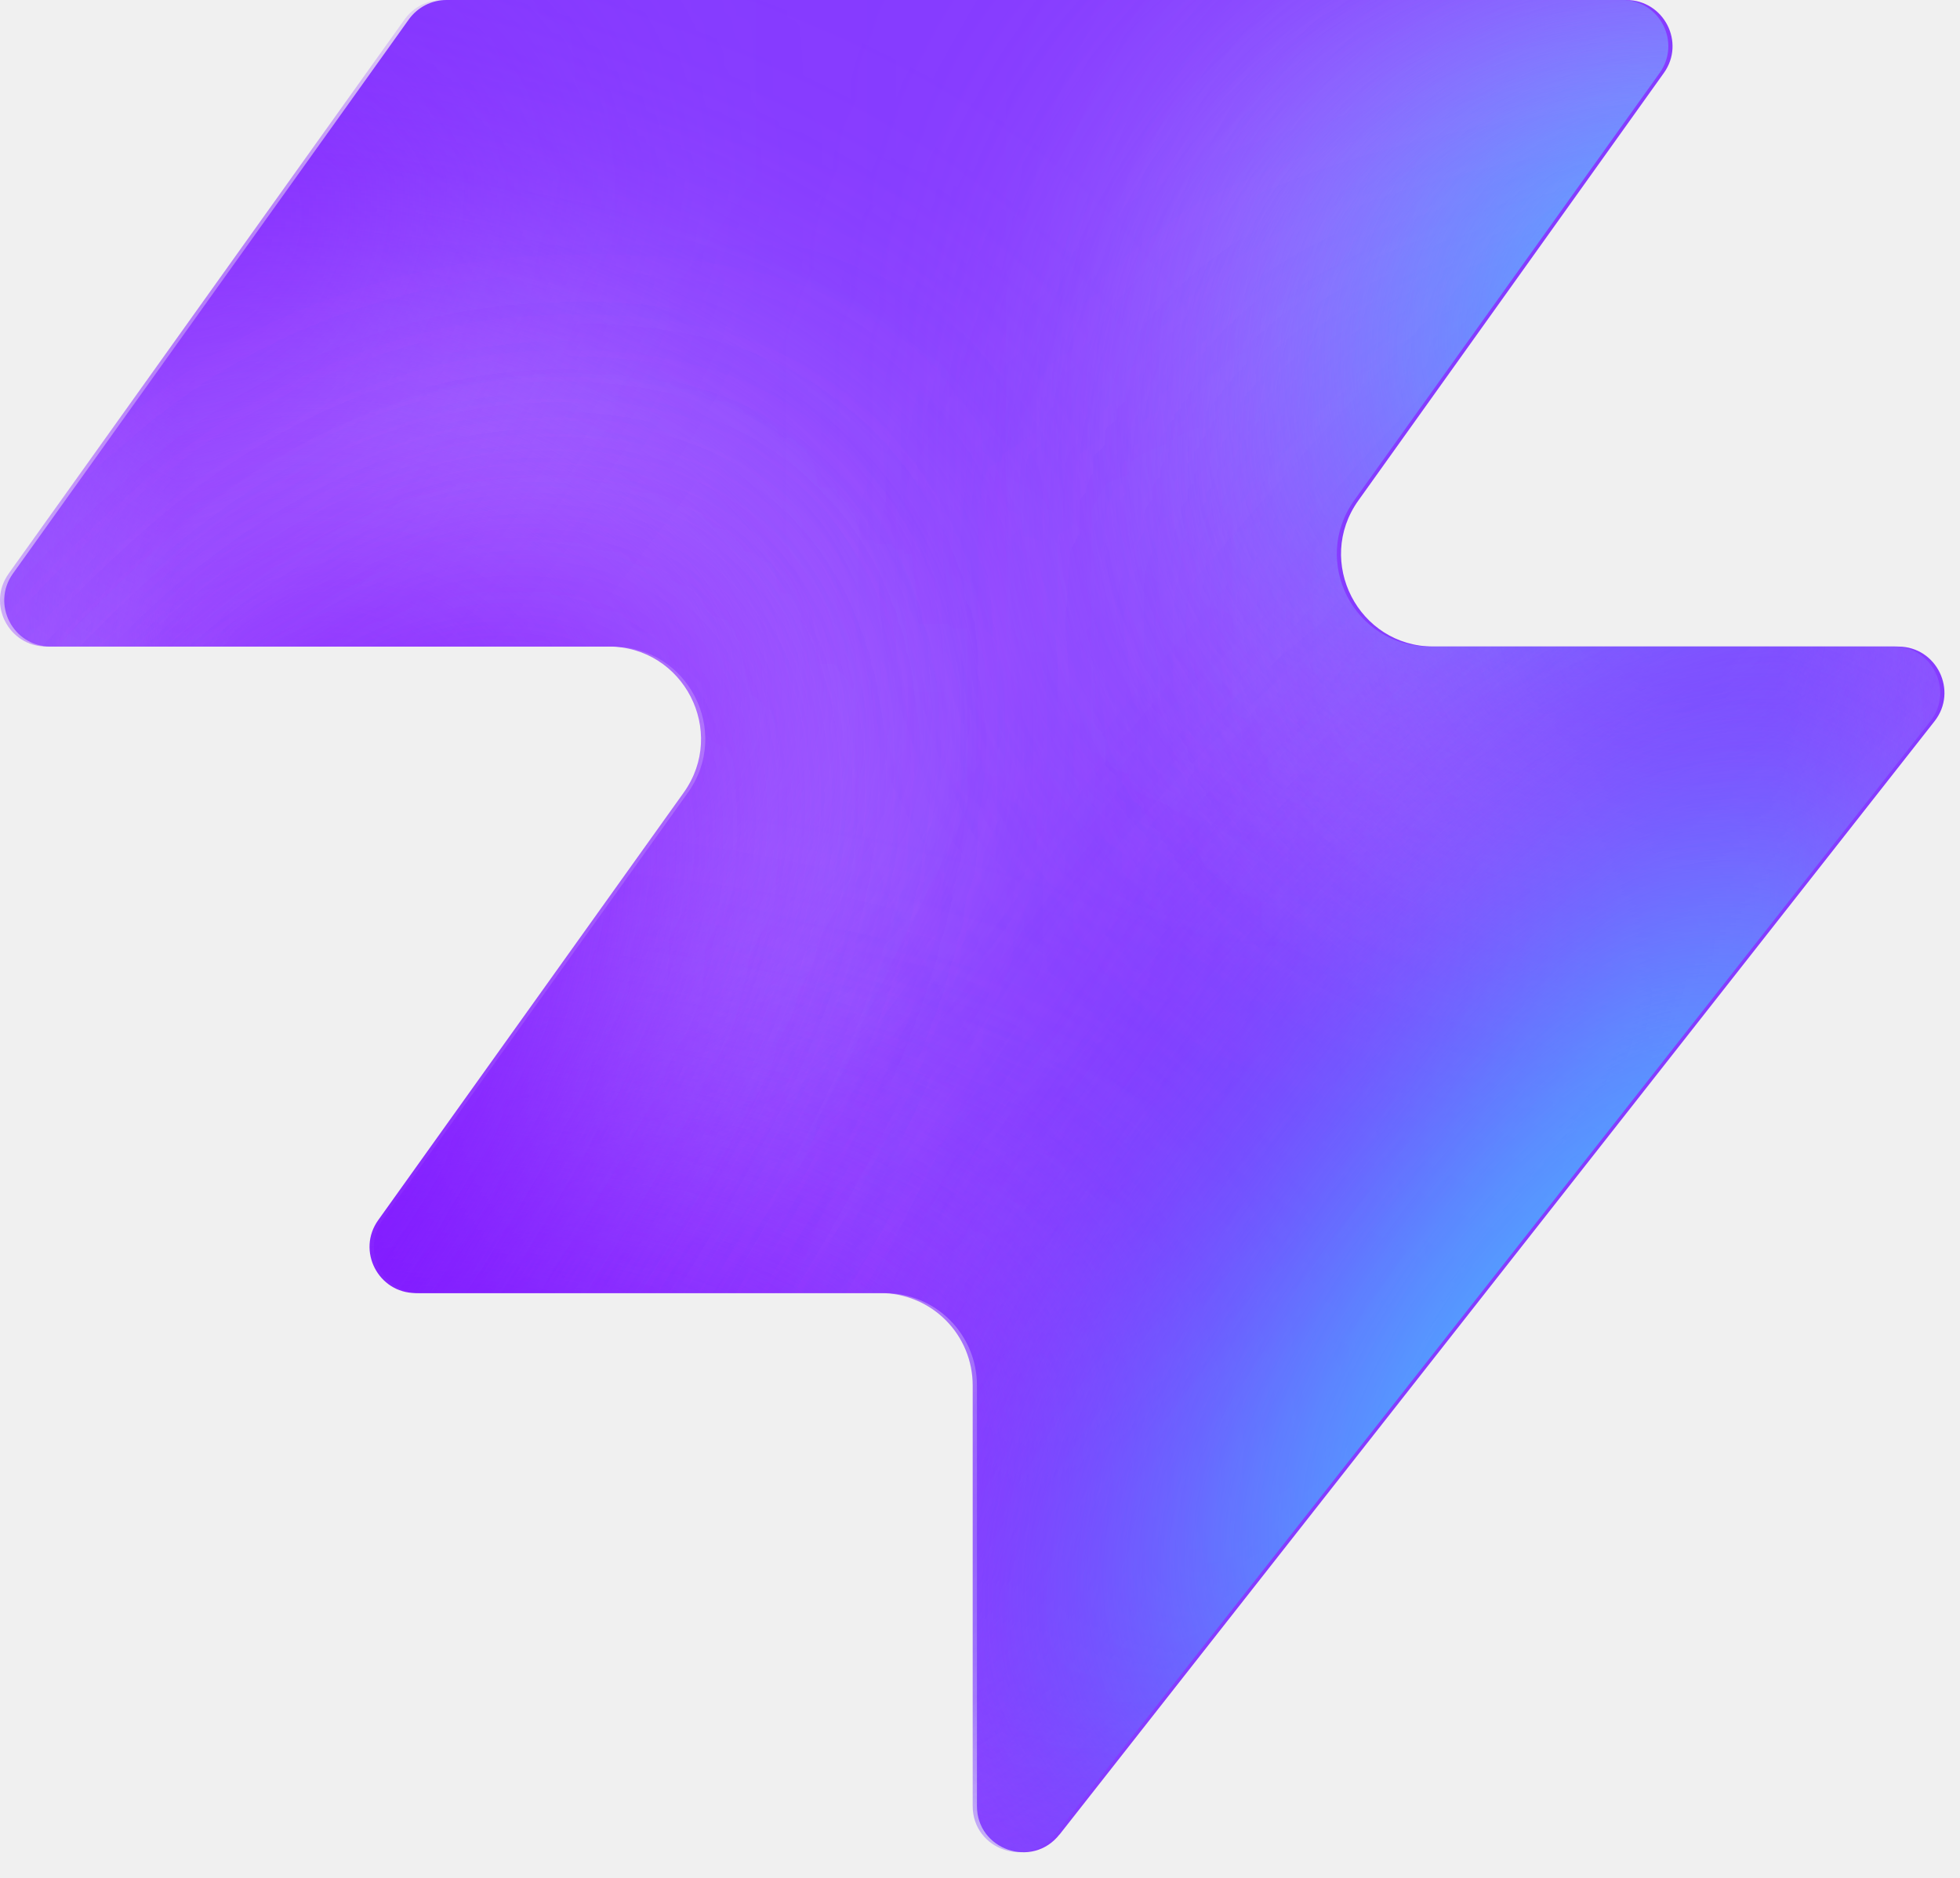
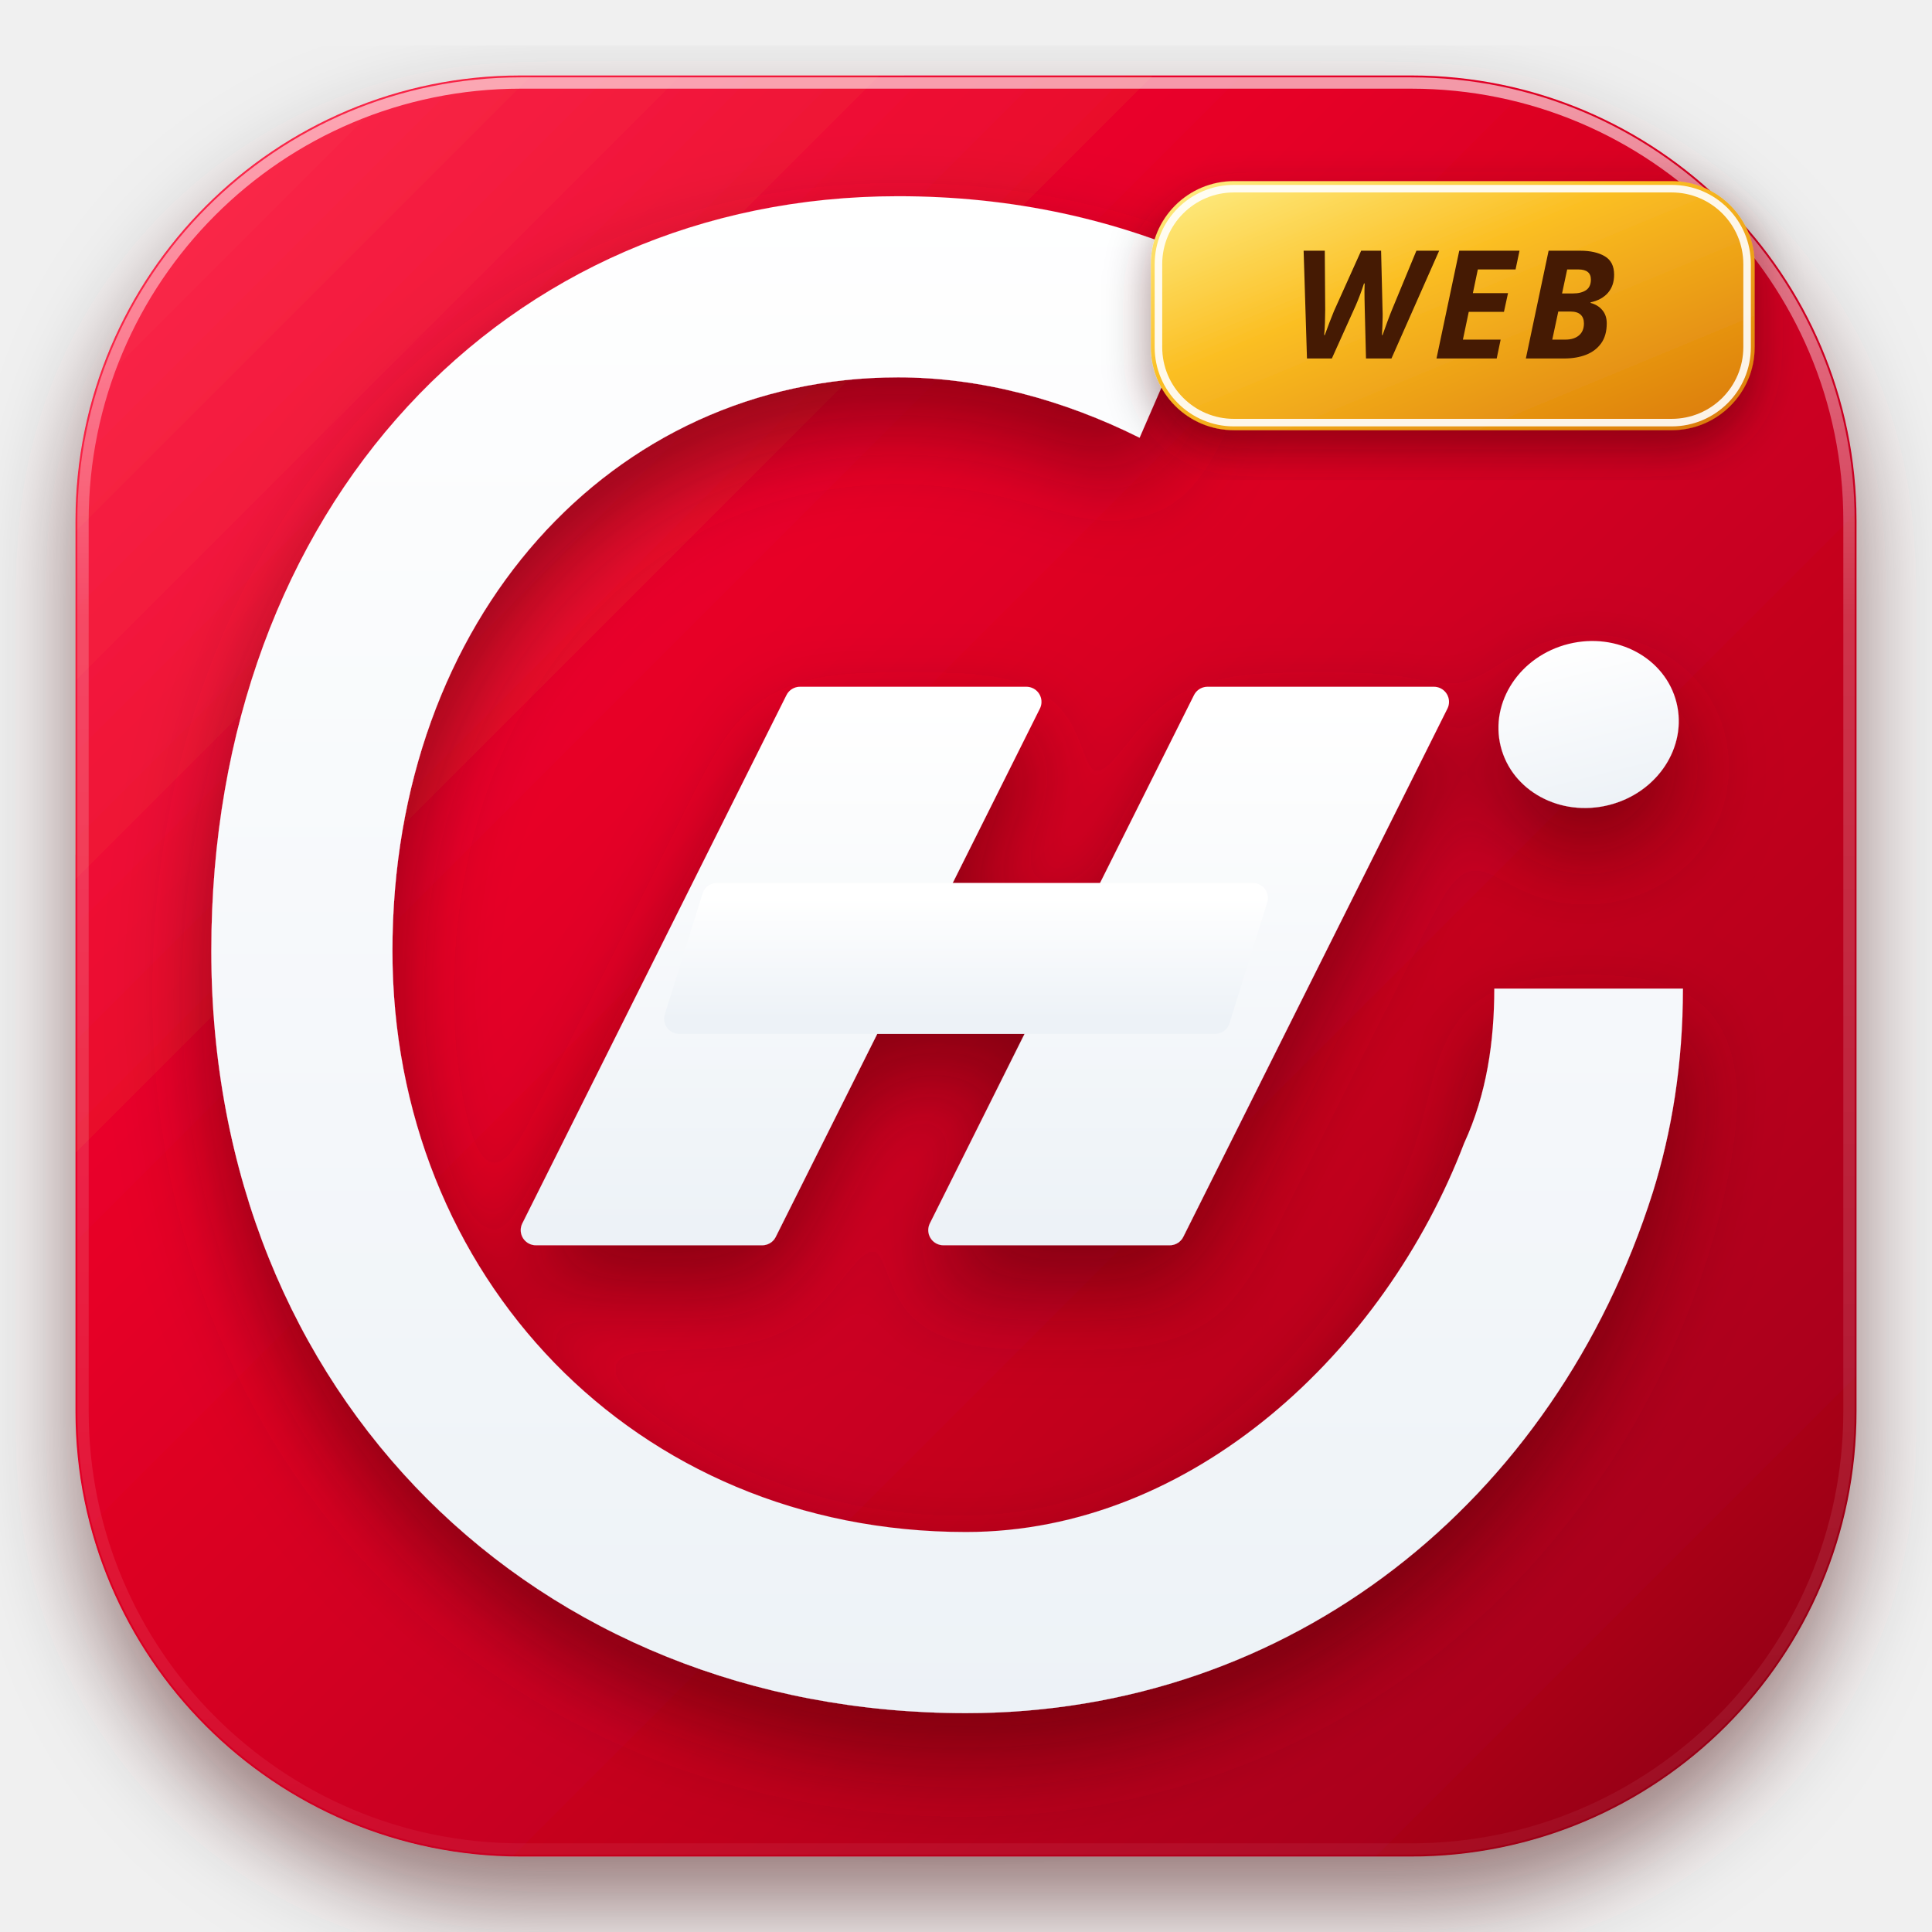
- <svg xmlns="http://www.w3.org/2000/svg" width="48" height="46" fill="none" viewBox="0 0 48 46">
-   <path fill="#863bff" d="M25.946 44.938c-.664.845-2.021.375-2.021-.698V33.937a2.26 2.26 0 0 0-2.262-2.262H10.287c-.92 0-1.456-1.04-.92-1.788l7.48-10.471c1.07-1.497 0-3.578-1.842-3.578H1.237c-.92 0-1.456-1.04-.92-1.788L10.013.474c.214-.297.556-.474.92-.474h28.894c.92 0 1.456 1.04.92 1.788l-7.48 10.471c-1.07 1.498 0 3.579 1.842 3.579h11.377c.943 0 1.473 1.088.89 1.83L25.947 44.94z" style="fill:#863bff;fill:color(display-p3 .525 .23 1);fill-opacity:1" />
-   <mask id="a" width="48" height="46" x="0" y="0" maskUnits="userSpaceOnUse" style="mask-type:alpha">
-     <path fill="#000" d="M25.842 44.938c-.664.844-2.021.375-2.021-.698V33.937a2.26 2.26 0 0 0-2.262-2.262H10.183c-.92 0-1.456-1.04-.92-1.788l7.48-10.471c1.07-1.498 0-3.579-1.842-3.579H1.133c-.92 0-1.456-1.04-.92-1.787L9.91.473c.214-.297.556-.474.92-.474h28.894c.92 0 1.456 1.04.92 1.788l-7.48 10.471c-1.07 1.498 0 3.578 1.842 3.578h11.377c.943 0 1.473 1.088.89 1.832L25.843 44.94z" style="fill:#000;fill-opacity:1" />
-   </mask>
-   <g mask="url(#a)">
-     <g filter="url(#b)">
-       <ellipse cx="5.508" cy="14.704" fill="#ede6ff" rx="5.508" ry="14.704" style="fill:#ede6ff;fill:color(display-p3 .927 .903 1);fill-opacity:1" transform="matrix(.00324 1 1 -.00324 -4.47 31.516)" />
-     </g>
-     <g filter="url(#c)">
-       <ellipse cx="10.399" cy="29.851" fill="#ede6ff" rx="10.399" ry="29.851" style="fill:#ede6ff;fill:color(display-p3 .927 .903 1);fill-opacity:1" transform="matrix(.00324 1 1 -.00324 -39.328 7.883)" />
-     </g>
-     <g filter="url(#d)">
-       <ellipse cx="5.508" cy="30.487" fill="#7e14ff" rx="5.508" ry="30.487" style="fill:#7e14ff;fill:color(display-p3 .492 .077 1);fill-opacity:1" transform="rotate(89.814 -25.913 -14.639)scale(1 -1)" />
-     </g>
-     <g filter="url(#e)">
-       <ellipse cx="5.508" cy="30.599" fill="#7e14ff" rx="5.508" ry="30.599" style="fill:#7e14ff;fill:color(display-p3 .492 .077 1);fill-opacity:1" transform="rotate(89.814 -32.644 -3.334)scale(1 -1)" />
-     </g>
-     <g filter="url(#f)">
-       <ellipse cx="5.508" cy="30.599" fill="#7e14ff" rx="5.508" ry="30.599" style="fill:#7e14ff;fill:color(display-p3 .492 .077 1);fill-opacity:1" transform="matrix(.00324 1 1 -.00324 -34.34 30.47)" />
-     </g>
-     <g filter="url(#g)">
-       <ellipse cx="14.072" cy="22.078" fill="#ede6ff" rx="14.072" ry="22.078" style="fill:#ede6ff;fill:color(display-p3 .927 .903 1);fill-opacity:1" transform="rotate(93.35 24.506 48.493)scale(-1 1)" />
-     </g>
-     <g filter="url(#h)">
-       <ellipse cx="3.47" cy="21.501" fill="#7e14ff" rx="3.47" ry="21.501" style="fill:#7e14ff;fill:color(display-p3 .492 .077 1);fill-opacity:1" transform="rotate(89.009 28.708 47.59)scale(-1 1)" />
-     </g>
-     <g filter="url(#i)">
-       <ellipse cx="3.47" cy="21.501" fill="#7e14ff" rx="3.47" ry="21.501" style="fill:#7e14ff;fill:color(display-p3 .492 .077 1);fill-opacity:1" transform="rotate(89.009 28.708 47.59)scale(-1 1)" />
-     </g>
-     <g filter="url(#j)">
-       <ellipse cx=".387" cy="8.972" fill="#7e14ff" rx="4.407" ry="29.108" style="fill:#7e14ff;fill:color(display-p3 .492 .077 1);fill-opacity:1" transform="rotate(39.51 .387 8.972)" />
-     </g>
-     <g filter="url(#k)">
-       <ellipse cx="47.523" cy="-6.092" fill="#7e14ff" rx="4.407" ry="29.108" style="fill:#7e14ff;fill:color(display-p3 .492 .077 1);fill-opacity:1" transform="rotate(37.892 47.523 -6.092)" />
-     </g>
-     <g filter="url(#l)">
-       <ellipse cx="41.412" cy="6.333" fill="#47bfff" rx="5.971" ry="9.665" style="fill:#47bfff;fill:color(display-p3 .28 .748 1);fill-opacity:1" transform="rotate(37.892 41.412 6.333)" />
-     </g>
-     <g filter="url(#m)">
-       <ellipse cx="-1.879" cy="38.332" fill="#7e14ff" rx="4.407" ry="29.108" style="fill:#7e14ff;fill:color(display-p3 .492 .077 1);fill-opacity:1" transform="rotate(37.892 -1.88 38.332)" />
-     </g>
-     <g filter="url(#n)">
-       <ellipse cx="-1.879" cy="38.332" fill="#7e14ff" rx="4.407" ry="29.108" style="fill:#7e14ff;fill:color(display-p3 .492 .077 1);fill-opacity:1" transform="rotate(37.892 -1.88 38.332)" />
-     </g>
-     <g filter="url(#o)">
-       <ellipse cx="35.651" cy="29.907" fill="#7e14ff" rx="4.407" ry="29.108" style="fill:#7e14ff;fill:color(display-p3 .492 .077 1);fill-opacity:1" transform="rotate(37.892 35.651 29.907)" />
-     </g>
-     <g filter="url(#p)">
-       <ellipse cx="38.418" cy="32.4" fill="#47bfff" rx="5.971" ry="15.297" style="fill:#47bfff;fill:color(display-p3 .28 .748 1);fill-opacity:1" transform="rotate(37.892 38.418 32.4)" />
+ <svg xmlns="http://www.w3.org/2000/svg" viewBox="0 0 512 512" width="512" height="512">
+   <defs>
+     <linearGradient id="bgGrad" x1="0%" y1="0%" x2="100%" y2="100%">
+       <stop offset="0%" stop-color="#ff3352" />
+       <stop offset="35%" stop-color="#e60026" />
+       <stop offset="85%" stop-color="#ab001a" />
+       <stop offset="100%" stop-color="#800012" />
+     </linearGradient>
+     <linearGradient id="rimGrad" x1="0%" y1="0%" x2="0%" y2="100%">
+       <stop offset="0%" stop-color="#ffffff" stop-opacity="0.6" />
+       <stop offset="30%" stop-color="#ffffff" stop-opacity="0.2" />
+       <stop offset="100%" stop-color="#ffffff" stop-opacity="0.05" />
+     </linearGradient>
+     <linearGradient id="whiteGrad" x1="0%" y1="0%" x2="0%" y2="100%">
+       <stop offset="0%" stop-color="#ffffff" />
+       <stop offset="100%" stop-color="#edf2f7" />
+     </linearGradient>
+     <linearGradient id="goldGrad" x1="0%" y1="0%" x2="100%" y2="100%">
+       <stop offset="0%" stop-color="#fef08a" />
+       <stop offset="40%" stop-color="#fbbf24" />
+       <stop offset="100%" stop-color="#d97706" />
+     </linearGradient>
+     <filter id="softShadow" x="-20%" y="-20%" width="140%" height="140%">
+       <feDropShadow dx="0" dy="12" stdDeviation="12" flood-color="#3d0007" flood-opacity="0.5" />
+     </filter>
+     <filter id="badgeShadow" x="-20%" y="-20%" width="140%" height="140%">
+       <feDropShadow dx="0" dy="5" stdDeviation="6" flood-color="#400007" flood-opacity="0.45" />
+     </filter>
+   </defs>
+   <rect x="20" y="20" width="472" height="472" rx="118" fill="url(#bgGrad)" filter="url(#softShadow)" />
+   <rect x="22" y="22" width="468" height="468" rx="116" fill="none" stroke="url(#rimGrad)" stroke-width="3" />
+   <g filter="url(#softShadow)" fill="url(#whiteGrad)">
+     <path d="M 238,52               C 134,52 56,134 56,252               C 56,370 142,454 256,454               C 342,454 412,398 438,316               C 443,300 446,282 446,262               L 396,262               C 396,276 394,290 388,303               C 367,358 316,406 256,406               C 168,406 104,338 104,252               C 104,164 162,100 238,100               C 260,100 282,106 302,116               L 322,70               C 296,58 268,52 238,52 Z" />
+     <ellipse cx="421" cy="192" rx="24" ry="22" transform="rotate(-14 421 192)" />
+     <g stroke="url(#whiteGrad)" stroke-width="8" stroke-linejoin="round" stroke-linecap="round">
+       <polygon points="212,186 272,186 202,326 142,326" />
+       <polygon points="320,186 380,186 310,326 250,326" />
+       <polygon points="190,238 332,238 322,270 180,270" />
    </g>
  </g>
-   <defs>
-     <filter id="b" width="60.045" height="41.654" x="-19.77" y="16.149" color-interpolation-filters="sRGB" filterUnits="userSpaceOnUse">
-       <feFlood flood-opacity="0" result="BackgroundImageFix" />
-       <feBlend in="SourceGraphic" in2="BackgroundImageFix" result="shape" />
-       <feGaussianBlur result="effect1_foregroundBlur_2002_17158" stdDeviation="7.659" />
-     </filter>
-     <filter id="c" width="90.34" height="51.437" x="-54.613" y="-7.533" color-interpolation-filters="sRGB" filterUnits="userSpaceOnUse">
-       <feFlood flood-opacity="0" result="BackgroundImageFix" />
-       <feBlend in="SourceGraphic" in2="BackgroundImageFix" result="shape" />
-       <feGaussianBlur result="effect1_foregroundBlur_2002_17158" stdDeviation="7.659" />
-     </filter>
-     <filter id="d" width="79.355" height="29.4" x="-49.64" y="2.03" color-interpolation-filters="sRGB" filterUnits="userSpaceOnUse">
-       <feFlood flood-opacity="0" result="BackgroundImageFix" />
-       <feBlend in="SourceGraphic" in2="BackgroundImageFix" result="shape" />
-       <feGaussianBlur result="effect1_foregroundBlur_2002_17158" stdDeviation="4.596" />
-     </filter>
-     <filter id="e" width="79.579" height="29.4" x="-45.045" y="20.029" color-interpolation-filters="sRGB" filterUnits="userSpaceOnUse">
-       <feFlood flood-opacity="0" result="BackgroundImageFix" />
-       <feBlend in="SourceGraphic" in2="BackgroundImageFix" result="shape" />
-       <feGaussianBlur result="effect1_foregroundBlur_2002_17158" stdDeviation="4.596" />
-     </filter>
-     <filter id="f" width="79.579" height="29.4" x="-43.513" y="21.178" color-interpolation-filters="sRGB" filterUnits="userSpaceOnUse">
-       <feFlood flood-opacity="0" result="BackgroundImageFix" />
-       <feBlend in="SourceGraphic" in2="BackgroundImageFix" result="shape" />
-       <feGaussianBlur result="effect1_foregroundBlur_2002_17158" stdDeviation="4.596" />
-     </filter>
-     <filter id="g" width="74.749" height="58.852" x="15.756" y="-17.901" color-interpolation-filters="sRGB" filterUnits="userSpaceOnUse">
-       <feFlood flood-opacity="0" result="BackgroundImageFix" />
-       <feBlend in="SourceGraphic" in2="BackgroundImageFix" result="shape" />
-       <feGaussianBlur result="effect1_foregroundBlur_2002_17158" stdDeviation="7.659" />
-     </filter>
-     <filter id="h" width="61.377" height="25.362" x="23.548" y="2.284" color-interpolation-filters="sRGB" filterUnits="userSpaceOnUse">
-       <feFlood flood-opacity="0" result="BackgroundImageFix" />
-       <feBlend in="SourceGraphic" in2="BackgroundImageFix" result="shape" />
-       <feGaussianBlur result="effect1_foregroundBlur_2002_17158" stdDeviation="4.596" />
-     </filter>
-     <filter id="i" width="61.377" height="25.362" x="23.548" y="2.284" color-interpolation-filters="sRGB" filterUnits="userSpaceOnUse">
-       <feFlood flood-opacity="0" result="BackgroundImageFix" />
-       <feBlend in="SourceGraphic" in2="BackgroundImageFix" result="shape" />
-       <feGaussianBlur result="effect1_foregroundBlur_2002_17158" stdDeviation="4.596" />
-     </filter>
-     <filter id="j" width="56.045" height="63.649" x="-27.636" y="-22.853" color-interpolation-filters="sRGB" filterUnits="userSpaceOnUse">
-       <feFlood flood-opacity="0" result="BackgroundImageFix" />
-       <feBlend in="SourceGraphic" in2="BackgroundImageFix" result="shape" />
-       <feGaussianBlur result="effect1_foregroundBlur_2002_17158" stdDeviation="4.596" />
-     </filter>
-     <filter id="k" width="54.814" height="64.646" x="20.116" y="-38.415" color-interpolation-filters="sRGB" filterUnits="userSpaceOnUse">
-       <feFlood flood-opacity="0" result="BackgroundImageFix" />
-       <feBlend in="SourceGraphic" in2="BackgroundImageFix" result="shape" />
-       <feGaussianBlur result="effect1_foregroundBlur_2002_17158" stdDeviation="4.596" />
-     </filter>
-     <filter id="l" width="33.541" height="35.313" x="24.641" y="-11.323" color-interpolation-filters="sRGB" filterUnits="userSpaceOnUse">
-       <feFlood flood-opacity="0" result="BackgroundImageFix" />
-       <feBlend in="SourceGraphic" in2="BackgroundImageFix" result="shape" />
-       <feGaussianBlur result="effect1_foregroundBlur_2002_17158" stdDeviation="4.596" />
-     </filter>
-     <filter id="m" width="54.814" height="64.646" x="-29.286" y="6.009" color-interpolation-filters="sRGB" filterUnits="userSpaceOnUse">
-       <feFlood flood-opacity="0" result="BackgroundImageFix" />
-       <feBlend in="SourceGraphic" in2="BackgroundImageFix" result="shape" />
-       <feGaussianBlur result="effect1_foregroundBlur_2002_17158" stdDeviation="4.596" />
-     </filter>
-     <filter id="n" width="54.814" height="64.646" x="-29.286" y="6.009" color-interpolation-filters="sRGB" filterUnits="userSpaceOnUse">
-       <feFlood flood-opacity="0" result="BackgroundImageFix" />
-       <feBlend in="SourceGraphic" in2="BackgroundImageFix" result="shape" />
-       <feGaussianBlur result="effect1_foregroundBlur_2002_17158" stdDeviation="4.596" />
-     </filter>
-     <filter id="o" width="54.814" height="64.646" x="8.244" y="-2.416" color-interpolation-filters="sRGB" filterUnits="userSpaceOnUse">
-       <feFlood flood-opacity="0" result="BackgroundImageFix" />
-       <feBlend in="SourceGraphic" in2="BackgroundImageFix" result="shape" />
-       <feGaussianBlur result="effect1_foregroundBlur_2002_17158" stdDeviation="4.596" />
-     </filter>
-     <filter id="p" width="39.409" height="43.623" x="18.713" y="10.588" color-interpolation-filters="sRGB" filterUnits="userSpaceOnUse">
-       <feFlood flood-opacity="0" result="BackgroundImageFix" />
-       <feBlend in="SourceGraphic" in2="BackgroundImageFix" result="shape" />
-       <feGaussianBlur result="effect1_foregroundBlur_2002_17158" stdDeviation="4.596" />
-     </filter>
-   </defs>
+   <g transform="translate(305, 48)">
+     <rect x="0" y="0" width="160" height="66" rx="22" fill="url(#goldGrad)" filter="url(#badgeShadow)" />
+     <rect x="2" y="2" width="156" height="62" rx="20" fill="none" stroke="#ffffff" stroke-width="2" stroke-opacity="0.9" />
+     <text x="80" y="47" font-family="'Segoe UI', 'Arial Black', sans-serif" font-size="40" font-weight="900" font-style="italic" letter-spacing="2" text-anchor="middle" fill="#451a03">WEB</text>
+   </g>
</svg>
